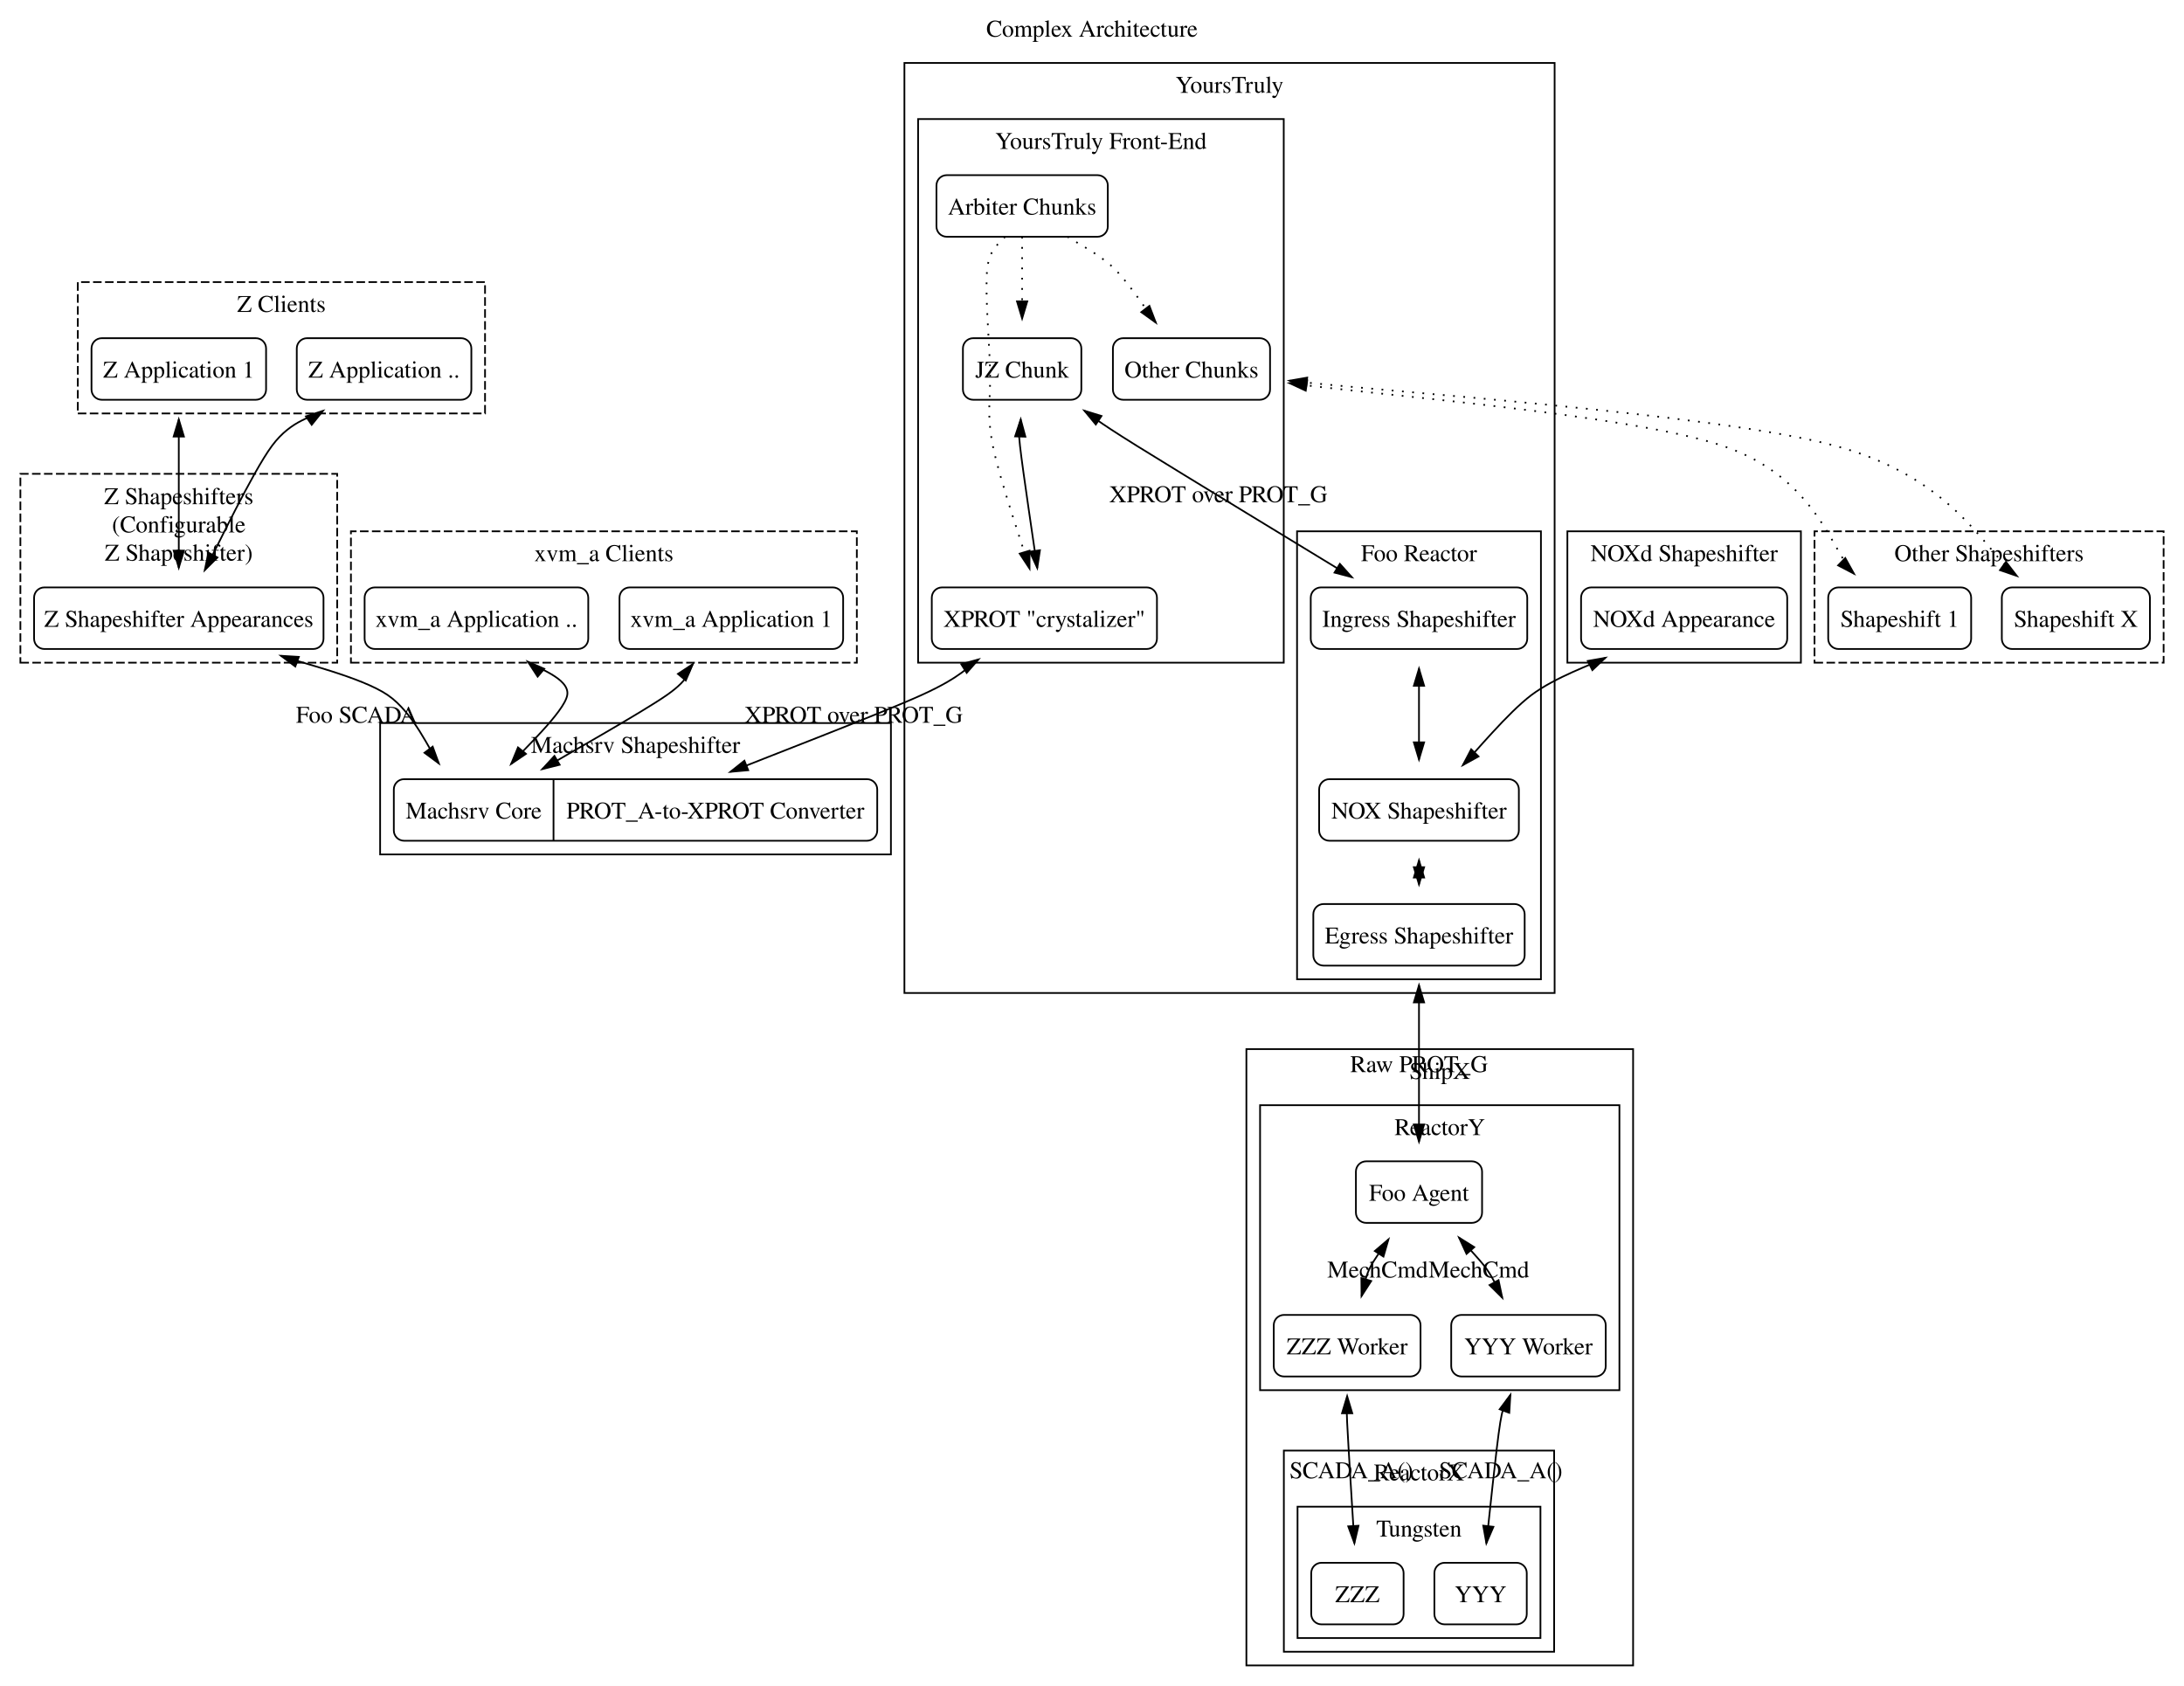
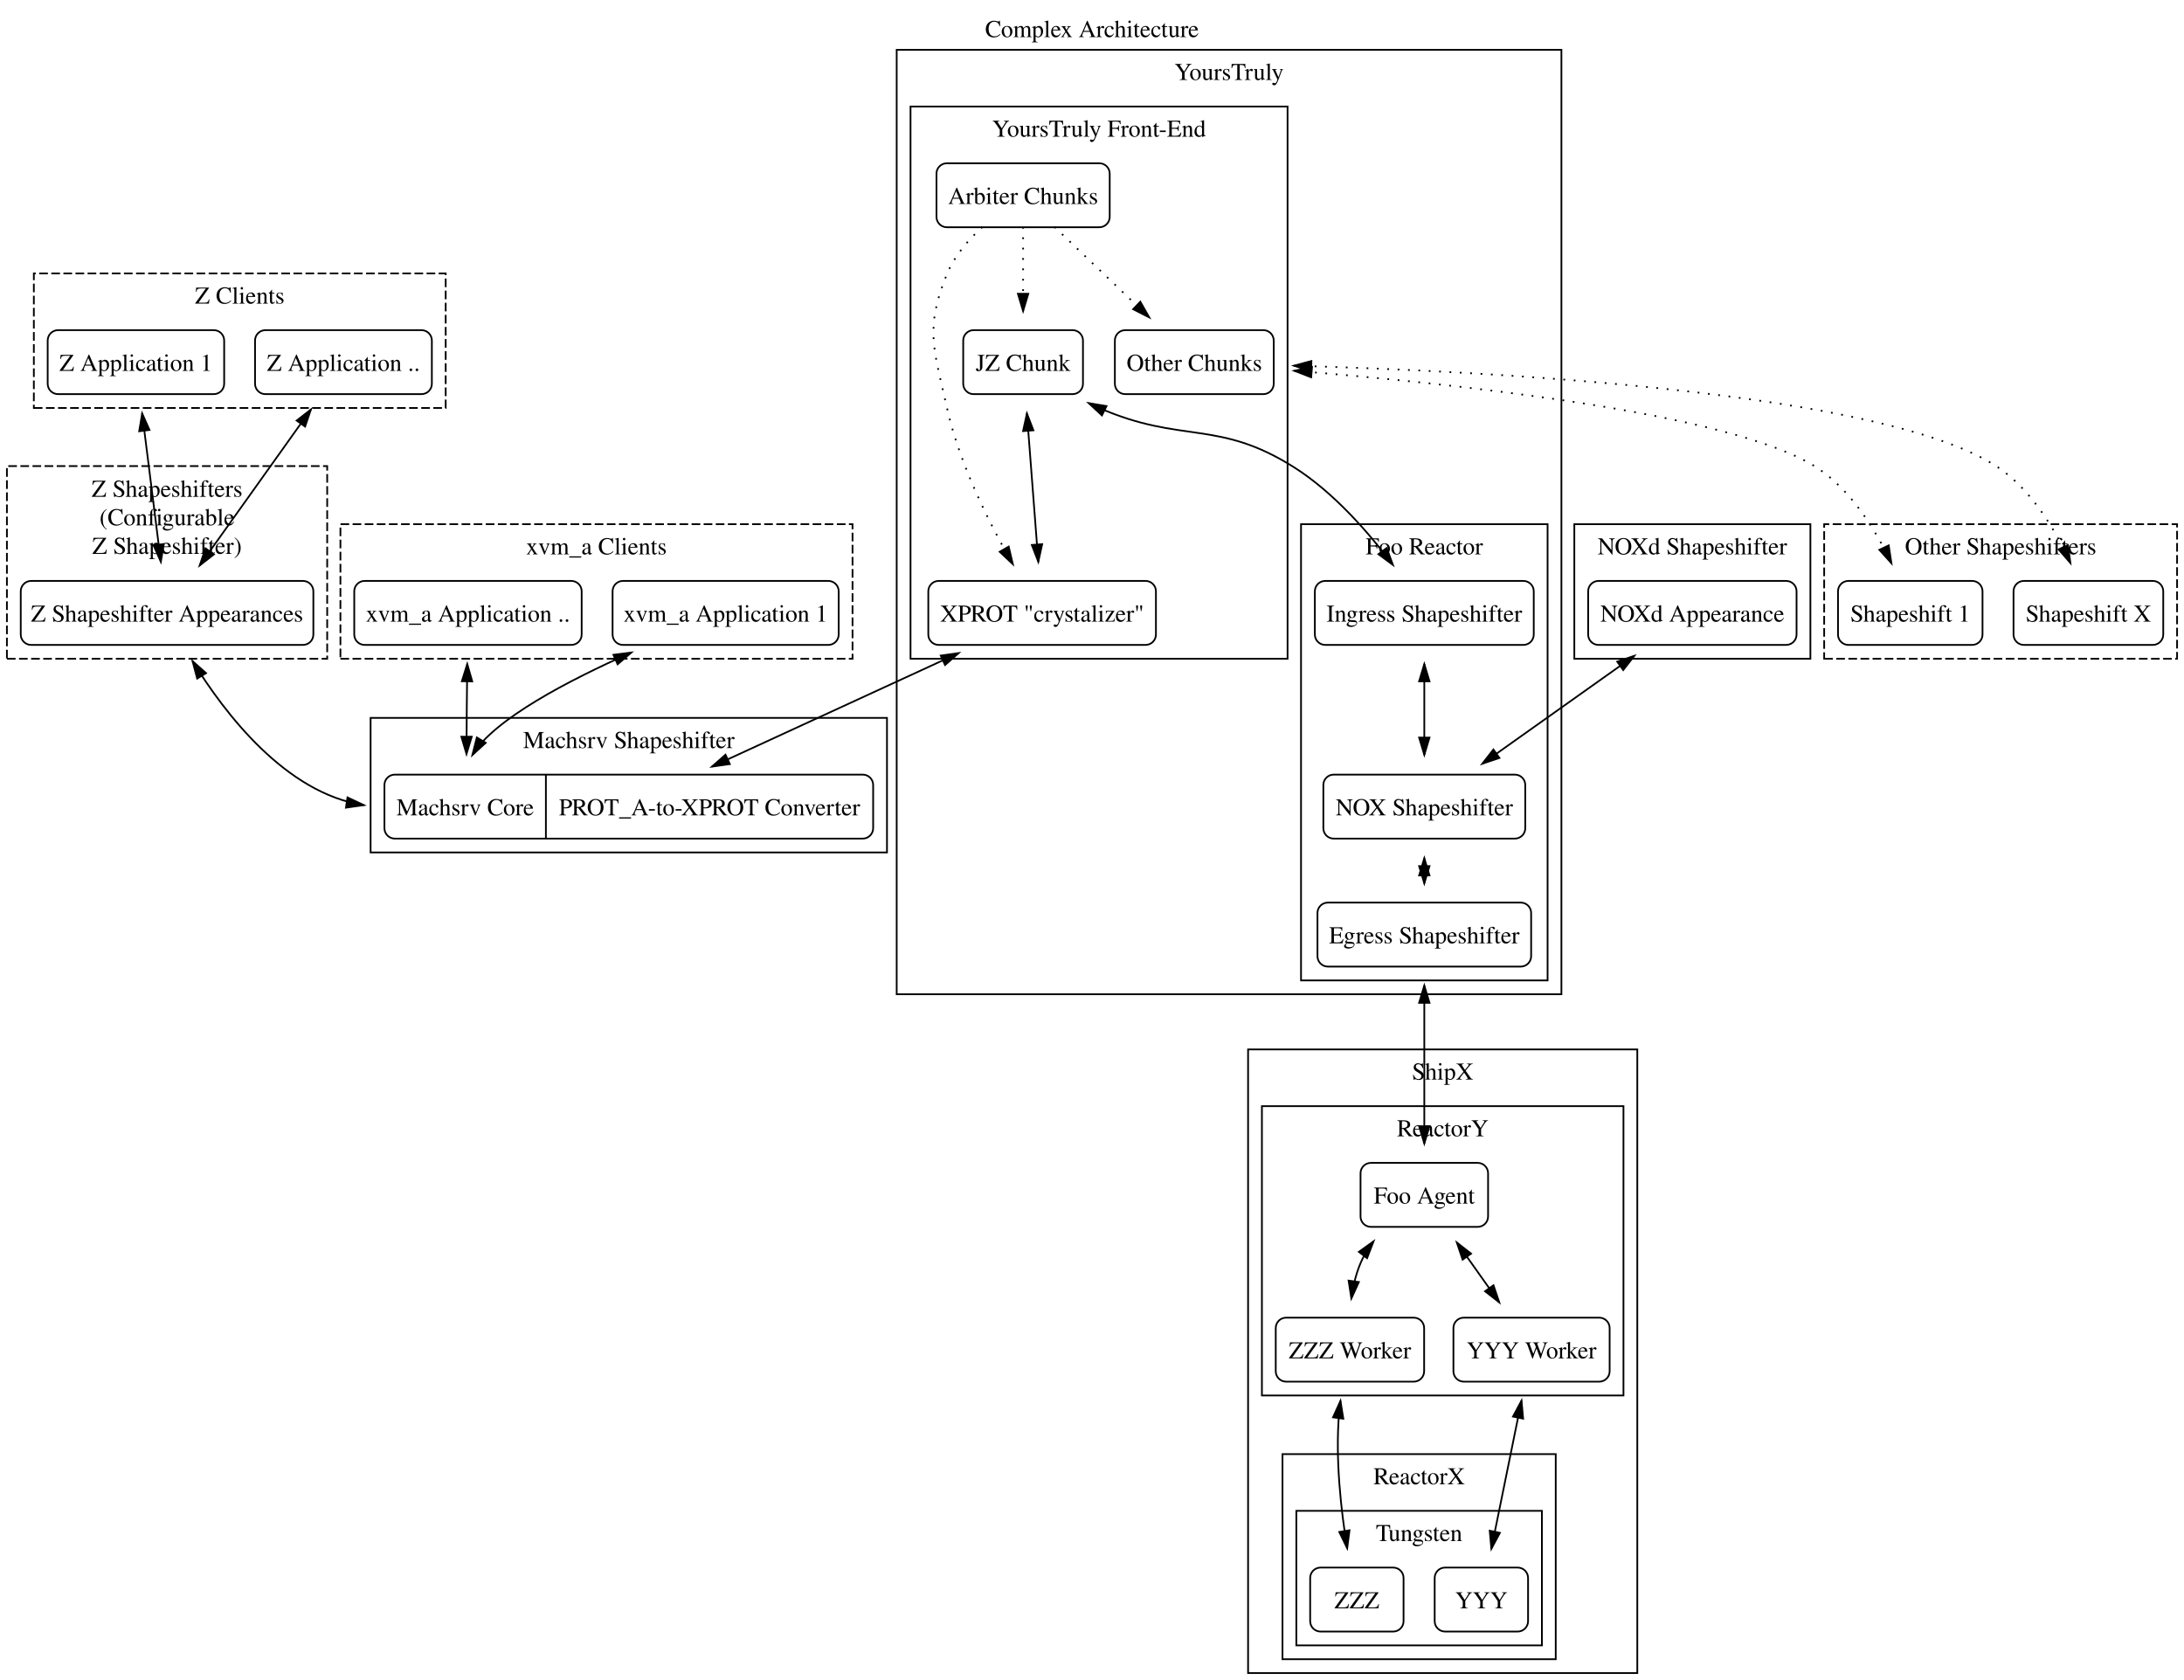
- <svg xmlns="http://www.w3.org/2000/svg" width="1276.727pt" height="985.6pt" viewBox="0 0 1276.727 985.6">
-   <rect x="0" y="0" width="1276.727" height="985.6" fill="white" />
-   <g transform="translate(0 985.6) scale(1 -1)">
-     <rect x="205.148" y="598.2" width="295.74" height="76.8" fill="none" stroke="black" stroke-dasharray="5,2" />
-     <text x="353.018" y="-657.55" transform="scale(1 -1)" text-anchor="middle" font-family="Times,serif" font-size="14" fill="black">xvm_a Clients</text>
-     <rect x="45.49" y="743.9" width="238.055" height="76.8" fill="none" stroke="black" stroke-dasharray="5,2" />
-     <text x="164.518" y="-803.25" transform="scale(1 -1)" text-anchor="middle" font-family="Times,serif" font-size="14" fill="black">Z Clients</text>
-     <rect x="11.92" y="598.2" width="185.196" height="110.4" fill="none" stroke="black" stroke-dasharray="5,2" />
-     <text x="104.518" y="-690.851" transform="scale(1 -1)" text-anchor="middle" font-family="Times,serif" font-size="14" fill="black">Z Shapeshifters</text>
-     <text x="104.518" y="-674.35" transform="scale(1 -1)" text-anchor="middle" font-family="Times,serif" font-size="14" fill="black">(Configurable</text>
-     <text x="104.518" y="-657.85" transform="scale(1 -1)" text-anchor="middle" font-family="Times,serif" font-size="14" fill="black">Z Shapeshifter)</text>
-     <rect x="222.219" y="486.1" width="298.597" height="76.8" fill="none" stroke="black" />
-     <text x="371.518" y="-545.45" transform="scale(1 -1)" text-anchor="middle" font-family="Times,serif" font-size="14" fill="black">Machsrv Shapeshifter</text>
-     <rect x="916.264" y="598.2" width="136.508" height="76.8" fill="none" stroke="black" />
-     <text x="984.518" y="-657.55" transform="scale(1 -1)" text-anchor="middle" font-family="Times,serif" font-size="14" fill="black">NOXd Shapeshifter</text>
-     <rect x="528.706" y="405.1" width="380.096" height="543.7" fill="none" stroke="black" />
-     <text x="718.754" y="-931.35" transform="scale(1 -1)" text-anchor="middle" font-family="Times,serif" font-size="14" fill="black">YoursTruly</text>
-     <rect x="758.233" y="413.1" width="142.569" height="261.9" fill="none" stroke="black" />
-     <text x="829.518" y="-657.55" transform="scale(1 -1)" text-anchor="middle" font-family="Times,serif" font-size="14" fill="black">Foo Reactor</text>
-     <rect x="536.706" y="598.2" width="213.744" height="317.8" fill="none" stroke="black" />
-     <text x="643.578" y="-898.55" transform="scale(1 -1)" text-anchor="middle" font-family="Times,serif" font-size="14" fill="black">YoursTruly Front-End</text>
-     <rect x="1060.737" y="598.2" width="204.07" height="76.8" fill="none" stroke="black" stroke-dasharray="5,2" />
-     <text x="1162.772" y="-657.55" transform="scale(1 -1)" text-anchor="middle" font-family="Times,serif" font-size="14" fill="black">Other Shapeshifters</text>
-     <rect x="728.616" y="12" width="226.066" height="360.3" fill="none" stroke="black" />
-     <text x="841.649" y="-354.85" transform="scale(1 -1)" text-anchor="middle" font-family="Times,serif" font-size="14" fill="black">ShipX</text>
-     <rect x="750.518" y="20" width="158" height="117.6" fill="none" stroke="black" />
-     <text x="829.518" y="-120.15" transform="scale(1 -1)" text-anchor="middle" font-family="Times,serif" font-size="14" fill="black">ReactorX</text>
-     <rect x="758.518" y="28" width="142" height="76.8" fill="none" stroke="black" />
-     <text x="829.518" y="-87.35" transform="scale(1 -1)" text-anchor="middle" font-family="Times,serif" font-size="14" fill="black">Tungsten</text>
-     <rect x="736.616" y="172.9" width="210.066" height="166.6" fill="none" stroke="black" />
-     <text x="841.649" y="-322.05" transform="scale(1 -1)" text-anchor="middle" font-family="Times,serif" font-size="14" fill="black">ReactorY</text>
-     <path d="M 104.518 740.386 C 104.518 737.822 104.518 739.445 104.518 725 C 104.518 710.555 104.518 665.595 104.518 653.714" fill="none" stroke="black" />
-     <polygon points="104.518,653.714 107.518,663.714 101.518,663.714" fill="black" stroke="black" />
-     <polygon points="104.518,740.386 101.518,730.386 107.518,730.386" fill="black" stroke="black" />
-     <path d="M 188.763 745.39 C 183.805 741.992 170.524 740.51 159.018 725 C 147.512 709.49 126.275 664.44 119.726 652.328" fill="none" stroke="black" />
-     <polygon points="119.726,652.328 127.121,659.698 121.843,662.551" fill="black" stroke="black" />
-     <polygon points="188.763,745.39 178.819,742.211 182.211,737.262" fill="black" stroke="black" />
-     <path d="M 164.271 602.226 C 174.661 598.405 211.236 589.785 226.613 579.3 C 241.99 568.815 251.545 545.982 256.531 539.318" fill="none" stroke="black" />
-     <polygon points="256.531,539.318 252.942,549.122 248.138,545.528" fill="black" stroke="black" />
-     <polygon points="164.271,602.226 172.621,595.959 174.692,601.59" fill="black" stroke="black" />
-     <text x="208.447" y="-563.1" transform="scale(1 -1)" text-anchor="middle" font-family="Times,serif" font-size="14" fill="black">Foo SCADA</text>
-     <path d="M 405.024 597.378 C 402.497 594.365 404.525 589.532 389.863 579.3 C 375.201 569.068 329.187 543.205 317.052 535.986" fill="none" stroke="black" />
-     <polygon points="317.052,535.986 327.18,538.521 324.112,543.677" fill="black" stroke="black" />
-     <polygon points="405.024,597.378 396.3,591.644 400.897,587.788" fill="black" stroke="black" />
-     <path d="M 308.595 598.765 C 312.431 595.521 333.241 589.256 331.613 579.3 C 329.985 569.344 304.289 545.74 298.824 539.028" fill="none" stroke="black" />
-     <polygon points="298.824,539.028 307.464,544.889 302.811,548.677" fill="black" stroke="black" />
-     <polygon points="308.595,598.765 314.293,590.018 318.168,594.599" fill="black" stroke="black" />
-     <path d="M 829.518 594.686 C 829.518 592.122 829.518 588.145 829.518 579.3 C 829.518 570.455 829.518 547.895 829.518 541.614" fill="none" stroke="black" />
-     <polygon points="829.518,541.614 832.518,551.614 826.518,551.614" fill="black" stroke="black" />
-     <polygon points="829.518,594.686 826.518,584.686 832.518,584.686" fill="black" stroke="black" />
-     <path d="M 829.518 482.586 C 829.518 481.422 829.518 477.929 829.518 475.6 C 829.518 473.271 829.518 469.778 829.518 468.614" fill="none" stroke="black" />
-     <polygon points="829.518,468.614 832.518,478.614 826.518,478.614" fill="black" stroke="black" />
-     <polygon points="829.518,482.586 826.518,472.586 832.518,472.586" fill="black" stroke="black" />
-     <path d="M 938.453 601.026 C 931.255 597.405 909.146 589.749 895.268 579.3 C 881.389 568.851 861.863 545.158 855.181 538.33" fill="none" stroke="black" />
-     <polygon points="855.181,538.33 864.319,543.379 860.031,547.575" fill="black" stroke="black" />
-     <polygon points="938.453,601.026 928.172,599.211 930.868,593.852" fill="black" stroke="black" />
-     <path d="M 587.47 847.2 C 585.749 844.117 578.593 841.583 577.143 828.7 C 575.692 815.817 578.226 787.183 578.768 769.9 C 579.309 752.617 576.547 744.445 580.393 725 C 584.238 705.555 598.267 665.193 601.842 653.231" fill="none" stroke="black" stroke-dasharray="1,5" />
-     <polygon points="601.842,653.231 601.852,663.672 596.104,661.954" fill="black" stroke="black" />
-     <path d="M 597.518 847.2 C 597.518 844.117 597.518 836.664 597.518 828.7 C 597.518 820.736 597.518 804.295 597.518 799.414" fill="none" stroke="black" stroke-dasharray="1,5" />
-     <polygon points="597.518,799.414 600.518,809.414 594.518,809.414" fill="black" stroke="black" />
-     <path d="M 624.025 847.2 C 628.565 844.117 642.665 837.063 651.268 828.7 C 659.871 820.337 671.581 802.304 675.644 797.024" fill="none" stroke="black" stroke-dasharray="1,5" />
-     <polygon points="675.644,797.024 671.923,806.779 667.168,803.12" fill="black" stroke="black" />
-     <path d="M 633.942 745.49 C 639.038 742.075 638.47 741.215 664.518 725 C 690.566 708.785 769.277 661.002 790.228 648.202" fill="none" stroke="black" />
-     <polygon points="790.228,648.202 783.259,655.976 780.131,650.855" fill="black" stroke="black" />
-     <polygon points="633.942,745.49 640.579,737.431 643.919,742.416" fill="black" stroke="black" />
-     <text x="712.216" y="-692" transform="scale(1 -1)" text-anchor="middle" font-family="Times,serif" font-size="14" fill="black">XPROT over PROT_G</text>
-     <path d="M 596.696 740.391 C 596.625 737.826 594.657 739.465 596.268 725 C 597.879 710.535 604.679 665.5 606.362 653.6" fill="none" stroke="black" />
-     <polygon points="606.362,653.6 607.932,663.922 601.991,663.082" fill="black" stroke="black" />
-     <polygon points="596.696,740.391 593.419,730.478 599.417,730.311" fill="black" stroke="black" />
-     <path d="M 571.994 600.092 C 566.456 596.627 562.933 590.25 538.768 579.3 C 514.602 568.35 445.628 541.877 427 534.393" fill="none" stroke="black" />
-     <polygon points="427,534.393 437.398,535.337 435.161,540.904" fill="black" stroke="black" />
-     <polygon points="571.994,600.092 561.925,597.331 565.108,592.244" fill="black" stroke="black" />
-     <text x="499.035" y="-563.1" transform="scale(1 -1)" text-anchor="middle" font-family="Times,serif" font-size="14" fill="black">XPROT over PROT_G</text>
-     <path d="M 753.845 761.61 C 796.04 755.508 952.027 743.563 1007.018 725 C 1062.008 706.437 1070.993 662.694 1083.787 650.233" fill="none" stroke="black" stroke-dasharray="1,5" />
-     <polygon points="1083.787,650.233 1078.717,659.359 1074.53,655.061" fill="black" stroke="black" />
-     <polygon points="753.845,761.61 763.313,757.21 764.171,763.148" fill="black" stroke="black" />
-     <path d="M 753.882 763.054 C 807.03 756.712 1001.911 744.025 1072.768 725 C 1143.625 705.975 1161.314 661.586 1179.023 648.904" fill="none" stroke="black" stroke-dasharray="1,5" />
-     <polygon points="1179.023,648.904 1172.64,657.165 1169.146,652.287" fill="black" stroke="black" />
-     <polygon points="753.882,763.054 763.456,758.891 764.167,764.848" fill="black" stroke="black" />
-     <path d="M 811.645 261.028 C 809.791 258.157 803.137 249.312 800.518 243.8 C 797.899 238.288 796.696 230.599 795.931 227.959" fill="none" stroke="black" />
-     <polygon points="795.931,227.959 801.594,236.73 795.831,238.399" fill="black" stroke="black" />
-     <polygon points="811.645,261.028 803.7,254.256 808.74,251" fill="black" stroke="black" />
-     <text x="805.311" y="-238.75" transform="scale(1 -1)" text-anchor="middle" font-family="Times,serif" font-size="14" fill="black">MechCmd</text>
-     <path d="M 852.958 262.055 C 855.635 259.013 864.814 249.641 869.018 243.8 C 873.222 237.959 876.654 229.806 878.181 227.007" fill="none" stroke="black" />
-     <polygon points="878.181,227.007 876.025,237.222 870.758,234.348" fill="black" stroke="black" />
-     <polygon points="852.958,262.055 857.311,252.566 861.815,256.529" fill="black" stroke="black" />
-     <text x="864.524" y="-238.75" transform="scale(1 -1)" text-anchor="middle" font-family="Times,serif" font-size="14" fill="black">MechCmd</text>
-     <path d="M 787.518 169.386 C 787.518 166.822 786.813 168.316 787.518 154 C 788.223 139.684 791.043 95.244 791.748 83.493" fill="none" stroke="black" />
-     <polygon points="791.748,83.493 794.144,93.655 788.155,93.295" fill="black" stroke="black" />
-     <polygon points="787.518,169.386 784.518,159.386 790.518,159.386" fill="black" stroke="black" />
-     <text x="789.978" y="-121.4" transform="scale(1 -1)" text-anchor="middle" font-family="Times,serif" font-size="14" fill="black">SCADA_A()</text>
-     <path d="M 882.932 170.093 C 881.946 167.411 879.356 168.442 877.018 154 C 874.68 139.558 870.256 95.198 868.903 83.438" fill="none" stroke="black" />
-     <polygon points="868.903,83.438 873.026,93.03 867.065,93.715" fill="black" stroke="black" />
-     <polygon points="882.932,170.093 876.667,161.742 882.298,159.672" fill="black" stroke="black" />
-     <text x="877.245" y="-121.4" transform="scale(1 -1)" text-anchor="middle" font-family="Times,serif" font-size="14" fill="black">SCADA_A()</text>
-     <path d="M 829.518 409.586 C 829.518 406.105 829.518 403.929 829.518 388.7 C 829.518 373.471 829.518 329.961 829.518 318.214" fill="none" stroke="black" />
-     <polygon points="829.518,318.214 832.518,328.214 826.518,328.214" fill="black" stroke="black" />
-     <polygon points="829.518,409.586 826.518,399.586 832.518,399.586" fill="black" stroke="black" />
-     <text x="829.518" y="-358.85" transform="scale(1 -1)" text-anchor="middle" font-family="Times,serif" font-size="14" fill="black">Raw PROT_G</text>
-     <rect x="213.148" y="606.2" width="130.74" height="36" rx="6" ry="6" fill="none" stroke="black" />
-     <text x="278.518" y="-619.15" transform="scale(1 -1)" text-anchor="middle" font-family="Times,serif" font-size="14" fill="black">xvm_a Application ..</text>
-     <rect x="362.148" y="606.2" width="130.74" height="36" rx="6" ry="6" fill="none" stroke="black" />
-     <text x="427.518" y="-619.15" transform="scale(1 -1)" text-anchor="middle" font-family="Times,serif" font-size="14" fill="black">xvm_a Application 1</text>
-     <rect x="173.49" y="751.9" width="102.055" height="36" rx="6" ry="6" fill="none" stroke="black" />
-     <text x="224.518" y="-764.85" transform="scale(1 -1)" text-anchor="middle" font-family="Times,serif" font-size="14" fill="black">Z Application ..</text>
-     <rect x="53.49" y="751.9" width="102.055" height="36" rx="6" ry="6" fill="none" stroke="black" />
-     <text x="104.518" y="-764.85" transform="scale(1 -1)" text-anchor="middle" font-family="Times,serif" font-size="14" fill="black">Z Application 1</text>
-     <rect x="19.92" y="606.2" width="169.196" height="36" rx="6" ry="6" fill="none" stroke="black" />
-     <text x="104.518" y="-619.15" transform="scale(1 -1)" text-anchor="middle" font-family="Times,serif" font-size="14" fill="black">Z Shapeshifter Appearances</text>
-     <rect x="230.219" y="494.1" width="282.597" height="36" rx="6" ry="6" fill="none" stroke="black" />
-     <line x1="323.578" y1="494.1" x2="323.578" y2="530.1" stroke="black" />
-     <text x="276.899" y="-507.05" transform="scale(1 -1)" text-anchor="middle" font-family="Times,serif" font-size="14" fill="black">Machsrv Core</text>
-     <text x="418.197" y="-507.05" transform="scale(1 -1)" text-anchor="middle" font-family="Times,serif" font-size="14" fill="black">PROT_A-to-XPROT Converter</text>
-     <rect x="924.264" y="606.2" width="120.508" height="36" rx="6" ry="6" fill="none" stroke="black" />
-     <text x="984.518" y="-619.15" transform="scale(1 -1)" text-anchor="middle" font-family="Times,serif" font-size="14" fill="black">NOXd Appearance</text>
-     <rect x="766.233" y="606.2" width="126.569" height="36" rx="6" ry="6" fill="none" stroke="black" />
-     <text x="829.518" y="-619.15" transform="scale(1 -1)" text-anchor="middle" font-family="Times,serif" font-size="14" fill="black">Ingress Shapeshifter</text>
-     <rect x="771.139" y="494.1" width="116.758" height="36" rx="6" ry="6" fill="none" stroke="black" />
-     <text x="829.518" y="-507.05" transform="scale(1 -1)" text-anchor="middle" font-family="Times,serif" font-size="14" fill="black">NOX Shapeshifter</text>
-     <rect x="767.742" y="421.1" width="123.552" height="36" rx="6" ry="6" fill="none" stroke="black" />
-     <text x="829.518" y="-434.05" transform="scale(1 -1)" text-anchor="middle" font-family="Times,serif" font-size="14" fill="black">Egress Shapeshifter</text>
-     <rect x="650.586" y="751.9" width="91.864" height="36" rx="6" ry="6" fill="none" stroke="black" />
-     <text x="696.518" y="-764.85" transform="scale(1 -1)" text-anchor="middle" font-family="Times,serif" font-size="14" fill="black">Other Chunks</text>
-     <rect x="544.706" y="606.2" width="131.624" height="36" rx="6" ry="6" fill="none" stroke="black" />
-     <text x="610.518" y="-619.15" transform="scale(1 -1)" text-anchor="middle" font-family="Times,serif" font-size="14" fill="black">XPROT "crystalizer"</text>
-     <rect x="562.905" y="751.9" width="69.226" height="36" rx="6" ry="6" fill="none" stroke="black" />
-     <text x="597.518" y="-764.85" transform="scale(1 -1)" text-anchor="middle" font-family="Times,serif" font-size="14" fill="black">JZ Chunk</text>
-     <rect x="547.435" y="847.2" width="100.167" height="36" rx="6" ry="6" fill="none" stroke="black" />
-     <text x="597.518" y="-860.15" transform="scale(1 -1)" text-anchor="middle" font-family="Times,serif" font-size="14" fill="black">Arbiter Chunks</text>
-     <rect x="1170.229" y="606.2" width="86.578" height="36" rx="6" ry="6" fill="none" stroke="black" />
-     <text x="1213.518" y="-619.15" transform="scale(1 -1)" text-anchor="middle" font-family="Times,serif" font-size="14" fill="black">Shapeshift X</text>
-     <rect x="1068.737" y="606.2" width="83.562" height="36" rx="6" ry="6" fill="none" stroke="black" />
-     <text x="1110.518" y="-619.15" transform="scale(1 -1)" text-anchor="middle" font-family="Times,serif" font-size="14" fill="black">Shapeshift 1</text>
-     <rect x="766.518" y="36" width="54" height="36" rx="6" ry="6" fill="none" stroke="black" />
-     <text x="793.518" y="-48.95" transform="scale(1 -1)" text-anchor="middle" font-family="Times,serif" font-size="14" fill="black">ZZZ</text>
-     <rect x="838.518" y="36" width="54" height="36" rx="6" ry="6" fill="none" stroke="black" />
-     <text x="865.518" y="-48.95" transform="scale(1 -1)" text-anchor="middle" font-family="Times,serif" font-size="14" fill="black">YYY</text>
-     <rect x="744.616" y="180.9" width="85.804" height="36" rx="6" ry="6" fill="none" stroke="black" />
-     <text x="787.518" y="-193.85" transform="scale(1 -1)" text-anchor="middle" font-family="Times,serif" font-size="14" fill="black">ZZZ Worker</text>
-     <rect x="848.354" y="180.9" width="90.329" height="36" rx="6" ry="6" fill="none" stroke="black" />
-     <text x="893.518" y="-193.85" transform="scale(1 -1)" text-anchor="middle" font-family="Times,serif" font-size="14" fill="black">YYY Worker</text>
-     <rect x="792.642" y="270.7" width="73.751" height="36" rx="6" ry="6" fill="none" stroke="black" />
-     <text x="829.518" y="-283.65" transform="scale(1 -1)" text-anchor="middle" font-family="Times,serif" font-size="14" fill="black">Foo Agent</text>
-     <text x="638.363" y="-964.15" transform="scale(1 -1)" text-anchor="middle" font-family="Times,serif" font-size="14" fill="black">Complex Architecture</text>
+ <svg xmlns="http://www.w3.org/2000/svg" width="1262.887pt" height="971.4pt" viewBox="0 0 1262.887 971.4">
+   <rect x="0" y="0" width="1262.887" height="971.4" fill="white" />
+   <g transform="translate(0 971.4001) scale(1 -1)">
+     <rect x="196.847" y="590.5" width="296.126" height="77.8" fill="none" stroke="black" stroke-dasharray="5,2" />
+     <text x="344.911" y="-650.85" transform="scale(1 -1)" text-anchor="middle" font-family="Times,serif" font-size="14" fill="black">xvm_a Clients</text>
+     <rect x="19.57" y="735.5" width="238.151" height="77.8" fill="none" stroke="black" stroke-dasharray="5,2" />
+     <text x="138.646" y="-795.85" transform="scale(1 -1)" text-anchor="middle" font-family="Times,serif" font-size="14" fill="black">Z Clients</text>
+     <rect x="4" y="590.5" width="185.196" height="111.4" fill="none" stroke="black" stroke-dasharray="5,2" />
+     <text x="96.598" y="-684.151" transform="scale(1 -1)" text-anchor="middle" font-family="Times,serif" font-size="14" fill="black">Z Shapeshifters</text>
+     <text x="96.598" y="-667.65" transform="scale(1 -1)" text-anchor="middle" font-family="Times,serif" font-size="14" fill="black">(Configurable</text>
+     <text x="96.598" y="-651.15" transform="scale(1 -1)" text-anchor="middle" font-family="Times,serif" font-size="14" fill="black">Z Shapeshifter)</text>
+     <rect x="214.299" y="478.5" width="298.597" height="77.8" fill="none" stroke="black" />
+     <text x="363.598" y="-538.85" transform="scale(1 -1)" text-anchor="middle" font-family="Times,serif" font-size="14" fill="black">Machsrv Shapeshifter</text>
+     <rect x="910.344" y="590.5" width="136.508" height="77.8" fill="none" stroke="black" />
+     <text x="978.598" y="-650.85" transform="scale(1 -1)" text-anchor="middle" font-family="Times,serif" font-size="14" fill="black">NOXd Shapeshifter</text>
+     <rect x="518.508" y="396.5" width="384.374" height="546.1" fill="none" stroke="black" />
+     <text x="710.695" y="-925.15" transform="scale(1 -1)" text-anchor="middle" font-family="Times,serif" font-size="14" fill="black">YoursTruly</text>
+     <rect x="752.313" y="404.5" width="142.569" height="263.8" fill="none" stroke="black" />
+     <text x="823.598" y="-650.85" transform="scale(1 -1)" text-anchor="middle" font-family="Times,serif" font-size="14" fill="black">Foo Reactor</text>
+     <rect x="526.508" y="590.5" width="218.022" height="319.3" fill="none" stroke="black" />
+     <text x="635.519" y="-892.35" transform="scale(1 -1)" text-anchor="middle" font-family="Times,serif" font-size="14" fill="black">YoursTruly Front-End</text>
+     <rect x="1054.817" y="590.5" width="204.07" height="77.8" fill="none" stroke="black" stroke-dasharray="5,2" />
+     <text x="1156.852" y="-650.85" transform="scale(1 -1)" text-anchor="middle" font-family="Times,serif" font-size="14" fill="black">Other Shapeshifters</text>
+     <rect x="721.696" y="4" width="225.066" height="360.6" fill="none" stroke="black" />
+     <text x="834.229" y="-347.15" transform="scale(1 -1)" text-anchor="middle" font-family="Times,serif" font-size="14" fill="black">ShipX</text>
+     <rect x="741.598" y="12" width="158" height="118.6" fill="none" stroke="black" />
+     <text x="820.598" y="-113.15" transform="scale(1 -1)" text-anchor="middle" font-family="Times,serif" font-size="14" fill="black">ReactorX</text>
+     <rect x="749.598" y="20" width="142" height="77.8" fill="none" stroke="black" />
+     <text x="820.598" y="-80.35" transform="scale(1 -1)" text-anchor="middle" font-family="Times,serif" font-size="14" fill="black">Tungsten</text>
+     <rect x="729.696" y="164.5" width="209.066" height="167.3" fill="none" stroke="black" />
+     <text x="834.229" y="-314.35" transform="scale(1 -1)" text-anchor="middle" font-family="Times,serif" font-size="14" fill="black">ReactorY</text>
+     <path d="M 823.598 587.43 C 823.598 571.28 823.598 551.14 823.598 534.93" fill="none" stroke="black" />
+     <polygon points="823.598,534.93 826.598,544.93 820.598,544.93" fill="black" stroke="black" />
+     <polygon points="823.598,587.43 820.598,577.43 826.598,577.43" fill="black" stroke="black" />
+     <path d="M 823.598 475.18 C 823.598 470.38 823.598 465.4 823.598 460.6" fill="none" stroke="black" />
+     <polygon points="823.598,460.6 826.598,470.6 820.598,470.6" fill="black" stroke="black" />
+     <polygon points="823.598,475.18 820.598,465.18 826.598,465.18" fill="black" stroke="black" />
+     <path d="M 593.808 732.33 C 595.718 707.39 598.488 671.45 600.398 646.55" fill="none" stroke="black" />
+     <polygon points="600.398,646.55 602.624,656.75 596.642,656.291" fill="black" stroke="black" />
+     <polygon points="593.808,732.33 591.58,722.13 597.563,722.588" fill="black" stroke="black" />
+     <path d="M 609.758 840.17 C 625.108 825.51 647.288 804.34 664.538 787.88" fill="none" stroke="black" stroke-dasharray="1,5" />
+     <polygon points="664.538,787.88 659.374,796.954 655.232,792.613" fill="black" stroke="black" />
+     <path d="M 568.028 840.12 C 559.958 832.76 551.888 823.45 547.598 813 C 534.508 781.14 540.118 769.12 547.598 735.5 C 554.898 702.71 572.358 668.24 585.668 645.18" fill="none" stroke="black" stroke-dasharray="1,5" />
+     <polygon points="585.668,645.18 583.267,655.341 578.071,652.341" fill="black" stroke="black" />
+     <path d="M 591.598 840.17 C 591.598 826.58 591.598 807.39 591.598 791.54" fill="none" stroke="black" stroke-dasharray="1,5" />
+     <polygon points="591.598,791.54 594.598,801.54 588.598,801.54" fill="black" stroke="black" />
+     <path d="M 629.538 738.31 C 631.568 737.31 633.598 736.37 635.598 735.5 C 683.738 714.53 704.278 729.17 748.598 701 C 771.518 686.43 791.788 663.01 805.448 644.75" fill="none" stroke="black" />
+     <polygon points="805.448,644.75 801.86,654.554 797.055,650.96" fill="black" stroke="black" />
+     <polygon points="629.538,738.31 637.183,731.2 639.834,736.582" fill="black" stroke="black" />
+     <path d="M 794.248 253.63 C 791.888 250.58 789.778 247.35 788.098 244 C 784.518 236.85 782.508 228.5 781.418 220.61" fill="none" stroke="black" />
+     <polygon points="781.418,220.61 785.758,230.105 779.815,230.927" fill="black" stroke="black" />
+     <polygon points="794.248,253.63 785.756,247.557 790.501,243.885" fill="black" stroke="black" />
+     <path d="M 842.418 252.94 C 850.188 241.97 859.178 229.29 866.938 218.34" fill="none" stroke="black" />
+     <polygon points="866.938,218.34 863.603,228.234 858.708,224.764" fill="black" stroke="black" />
+     <polygon points="842.418,252.94 845.75,243.046 850.646,246.514" fill="black" stroke="black" />
+     <path d="M 775.118 161.38 C 774.808 159.06 774.548 156.74 774.348 154.5 C 772.028 127.96 775.488 97.74 778.998 76.202" fill="none" stroke="black" />
+     <polygon points="778.998,76.202 780.35,86.554 774.428,85.589" fill="black" stroke="black" />
+     <polygon points="775.118,161.38 770.82,151.865 776.767,151.071" fill="black" stroke="black" />
+     <path d="M 879.798 161.5 C 874.738 136.63 867.428 100.72 862.378 75.88" fill="none" stroke="black" />
+     <polygon points="862.378,75.88 867.31,85.082 861.43,86.277" fill="black" stroke="black" />
+     <polygon points="879.798,161.5 874.864,152.299 880.744,151.103" fill="black" stroke="black" />
+     <path d="M 270.188 587.44 C 269.998 572.47 269.808 553.52 269.748 535.42" fill="none" stroke="black" />
+     <polygon points="269.748,535.42 272.781,545.41 266.781,545.43" fill="black" stroke="black" />
+     <polygon points="270.188,587.44 267.061,577.479 273.061,577.403" fill="black" stroke="black" />
+     <path d="M 365.068 594.09 C 328.748 578 285.498 555.44 273.158 534.86" fill="none" stroke="black" />
+     <polygon points="273.158,534.86 280.873,541.894 275.727,544.979" fill="black" stroke="black" />
+     <polygon points="365.068,594.09 354.71,592.783 357.14,587.297" fill="black" stroke="black" />
+     <path d="M 179.788 734.63 C 161.478 708.96 133.808 670.16 115.478 644.46" fill="none" stroke="black" />
+     <polygon points="115.478,644.46 123.727,650.859 118.842,654.343" fill="black" stroke="black" />
+     <polygon points="179.788,734.63 171.538,728.231 176.423,724.747" fill="black" stroke="black" />
+     <path d="M 82.207 732.33 C 85.346 707.39 89.87 671.45 93.004 646.55" fill="none" stroke="black" />
+     <polygon points="93.004,646.55 94.732,656.846 88.779,656.097" fill="black" stroke="black" />
+     <polygon points="82.207,732.33 80.479,722.034 86.432,722.783" fill="black" stroke="black" />
+     <path d="M 111.338 589.13 C 130.008 558.78 165.268 512.71 210.368 505.86" fill="none" stroke="black" />
+     <polygon points="210.368,505.86 200.932,510.328 200.031,504.396" fill="black" stroke="black" />
+     <polygon points="111.338,589.13 114.022,579.041 119.133,582.184" fill="black" stroke="black" />
+     <path d="M 945.028 592.18 C 919.018 573.72 883.148 548.26 857.138 529.8" fill="none" stroke="black" />
+     <polygon points="857.138,529.8 867.029,533.141 863.556,538.034" fill="black" stroke="black" />
+     <polygon points="945.028,592.18 935.137,588.839 938.609,583.946" fill="black" stroke="black" />
+     <path d="M 823.598 401.54 C 823.598 375.29 823.598 336.51 823.598 310.19" fill="none" stroke="black" />
+     <polygon points="823.598,310.19 826.598,320.19 820.598,320.19" fill="black" stroke="black" />
+     <polygon points="823.598,401.54 820.598,391.54 826.598,391.54" fill="black" stroke="black" />
+     <path d="M 748.238 759.94 C 857.658 756.91 1090.398 745.29 1155.598 701 C 1175.098 687.72 1188.798 664.41 1197.198 645.86" fill="none" stroke="black" stroke-dasharray="1,5" />
+     <polygon points="1197.198,645.86 1195.806,656.207 1190.34,653.732" fill="black" stroke="black" />
+     <polygon points="748.238,759.94 758.151,756.664 758.317,762.662" fill="black" stroke="black" />
+     <path d="M 748.448 757.01 C 837.208 749.95 1001.798 732.92 1050.598 701 C 1070.698 687.86 1084.898 664.37 1093.698 645.72" fill="none" stroke="black" stroke-dasharray="1,5" />
+     <polygon points="1093.698,645.72 1092.144,656.044 1086.717,653.484" fill="black" stroke="black" />
+     <polygon points="748.448,757.01 758.178,753.227 758.654,759.208" fill="black" stroke="black" />
+     <path d="M 554.308 593.77 C 512.768 574.66 453.168 547.22 411.688 528.13" fill="none" stroke="black" />
+     <polygon points="411.688,528.13 422.026,529.586 419.518,535.036" fill="black" stroke="black" />
+     <polygon points="554.308,593.77 543.969,592.316 546.477,586.865" fill="black" stroke="black" />
+     <rect x="204.847" y="598.5" width="131.501" height="37" rx="6" ry="6" fill="none" stroke="black" />
+     <text x="270.598" y="-611.95" transform="scale(1 -1)" text-anchor="middle" font-family="Times,serif" font-size="14" fill="black">xvm_a Application ..</text>
+     <rect x="354.222" y="598.5" width="130.752" height="37" rx="6" ry="6" fill="none" stroke="black" />
+     <text x="419.598" y="-611.95" transform="scale(1 -1)" text-anchor="middle" font-family="Times,serif" font-size="14" fill="black">xvm_a Application 1</text>
+     <rect x="147.474" y="743.5" width="102.247" height="37" rx="6" ry="6" fill="none" stroke="black" />
+     <text x="198.598" y="-756.95" transform="scale(1 -1)" text-anchor="middle" font-family="Times,serif" font-size="14" fill="black">Z Application ..</text>
+     <rect x="27.57" y="743.5" width="102.055" height="37" rx="6" ry="6" fill="none" stroke="black" />
+     <text x="78.598" y="-756.95" transform="scale(1 -1)" text-anchor="middle" font-family="Times,serif" font-size="14" fill="black">Z Application 1</text>
+     <rect x="12" y="598.5" width="169.196" height="37" rx="6" ry="6" fill="none" stroke="black" />
+     <text x="96.598" y="-611.95" transform="scale(1 -1)" text-anchor="middle" font-family="Times,serif" font-size="14" fill="black">Z Shapeshifter Appearances</text>
+     <rect x="222.299" y="486.5" width="282.597" height="37" rx="6" ry="6" fill="none" stroke="black" />
+     <line x1="315.658" y1="486.5" x2="315.658" y2="523.5" stroke="black" />
+     <text x="268.979" y="-499.95" transform="scale(1 -1)" text-anchor="middle" font-family="Times,serif" font-size="14" fill="black">Machsrv Core</text>
+     <text x="410.277" y="-499.95" transform="scale(1 -1)" text-anchor="middle" font-family="Times,serif" font-size="14" fill="black">PROT_A-to-XPROT Converter</text>
+     <rect x="918.344" y="598.5" width="120.508" height="37" rx="6" ry="6" fill="none" stroke="black" />
+     <text x="978.598" y="-611.95" transform="scale(1 -1)" text-anchor="middle" font-family="Times,serif" font-size="14" fill="black">NOXd Appearance</text>
+     <rect x="760.313" y="598.5" width="126.569" height="37" rx="6" ry="6" fill="none" stroke="black" />
+     <text x="823.598" y="-611.95" transform="scale(1 -1)" text-anchor="middle" font-family="Times,serif" font-size="14" fill="black">Ingress Shapeshifter</text>
+     <rect x="765.219" y="486.5" width="116.758" height="37" rx="6" ry="6" fill="none" stroke="black" />
+     <text x="823.598" y="-499.95" transform="scale(1 -1)" text-anchor="middle" font-family="Times,serif" font-size="14" fill="black">NOX Shapeshifter</text>
+     <rect x="761.822" y="412.5" width="123.552" height="37" rx="6" ry="6" fill="none" stroke="black" />
+     <text x="823.598" y="-425.95" transform="scale(1 -1)" text-anchor="middle" font-family="Times,serif" font-size="14" fill="black">Egress Shapeshifter</text>
+     <rect x="644.666" y="743.5" width="91.864" height="37" rx="6" ry="6" fill="none" stroke="black" />
+     <text x="690.598" y="-756.95" transform="scale(1 -1)" text-anchor="middle" font-family="Times,serif" font-size="14" fill="black">Other Chunks</text>
+     <rect x="536.786" y="598.5" width="131.624" height="37" rx="6" ry="6" fill="none" stroke="black" />
+     <text x="602.598" y="-611.95" transform="scale(1 -1)" text-anchor="middle" font-family="Times,serif" font-size="14" fill="black">XPROT "crystalizer"</text>
+     <rect x="556.973" y="743.5" width="69.25" height="37" rx="6" ry="6" fill="none" stroke="black" />
+     <text x="591.598" y="-756.95" transform="scale(1 -1)" text-anchor="middle" font-family="Times,serif" font-size="14" fill="black">JZ Chunk</text>
+     <rect x="541.515" y="840" width="100.167" height="37" rx="6" ry="6" fill="none" stroke="black" />
+     <text x="591.598" y="-853.45" transform="scale(1 -1)" text-anchor="middle" font-family="Times,serif" font-size="14" fill="black">Arbiter Chunks</text>
+     <rect x="1164.309" y="598.5" width="86.578" height="37" rx="6" ry="6" fill="none" stroke="black" />
+     <text x="1207.598" y="-611.95" transform="scale(1 -1)" text-anchor="middle" font-family="Times,serif" font-size="14" fill="black">Shapeshift X</text>
+     <rect x="1062.817" y="598.5" width="83.562" height="37" rx="6" ry="6" fill="none" stroke="black" />
+     <text x="1104.598" y="-611.95" transform="scale(1 -1)" text-anchor="middle" font-family="Times,serif" font-size="14" fill="black">Shapeshift 1</text>
+     <rect x="757.598" y="28" width="54" height="37" rx="6" ry="6" fill="none" stroke="black" />
+     <text x="784.598" y="-41.45" transform="scale(1 -1)" text-anchor="middle" font-family="Times,serif" font-size="14" fill="black">ZZZ</text>
+     <rect x="829.598" y="28" width="54" height="37" rx="6" ry="6" fill="none" stroke="black" />
+     <text x="856.598" y="-41.45" transform="scale(1 -1)" text-anchor="middle" font-family="Times,serif" font-size="14" fill="black">YYY</text>
+     <rect x="737.696" y="172.5" width="85.804" height="37" rx="6" ry="6" fill="none" stroke="black" />
+     <text x="780.598" y="-185.95" transform="scale(1 -1)" text-anchor="middle" font-family="Times,serif" font-size="14" fill="black">ZZZ Worker</text>
+     <rect x="840.434" y="172.5" width="90.329" height="37" rx="6" ry="6" fill="none" stroke="black" />
+     <text x="885.598" y="-185.95" transform="scale(1 -1)" text-anchor="middle" font-family="Times,serif" font-size="14" fill="black">YYY Worker</text>
+     <rect x="786.722" y="262" width="73.751" height="37" rx="6" ry="6" fill="none" stroke="black" />
+     <text x="823.598" y="-275.45" transform="scale(1 -1)" text-anchor="middle" font-family="Times,serif" font-size="14" fill="black">Foo Agent</text>
+     <text x="631.443" y="-949.95" transform="scale(1 -1)" text-anchor="middle" font-family="Times,serif" font-size="14" fill="black">Complex Architecture</text>
  </g>
</svg>
